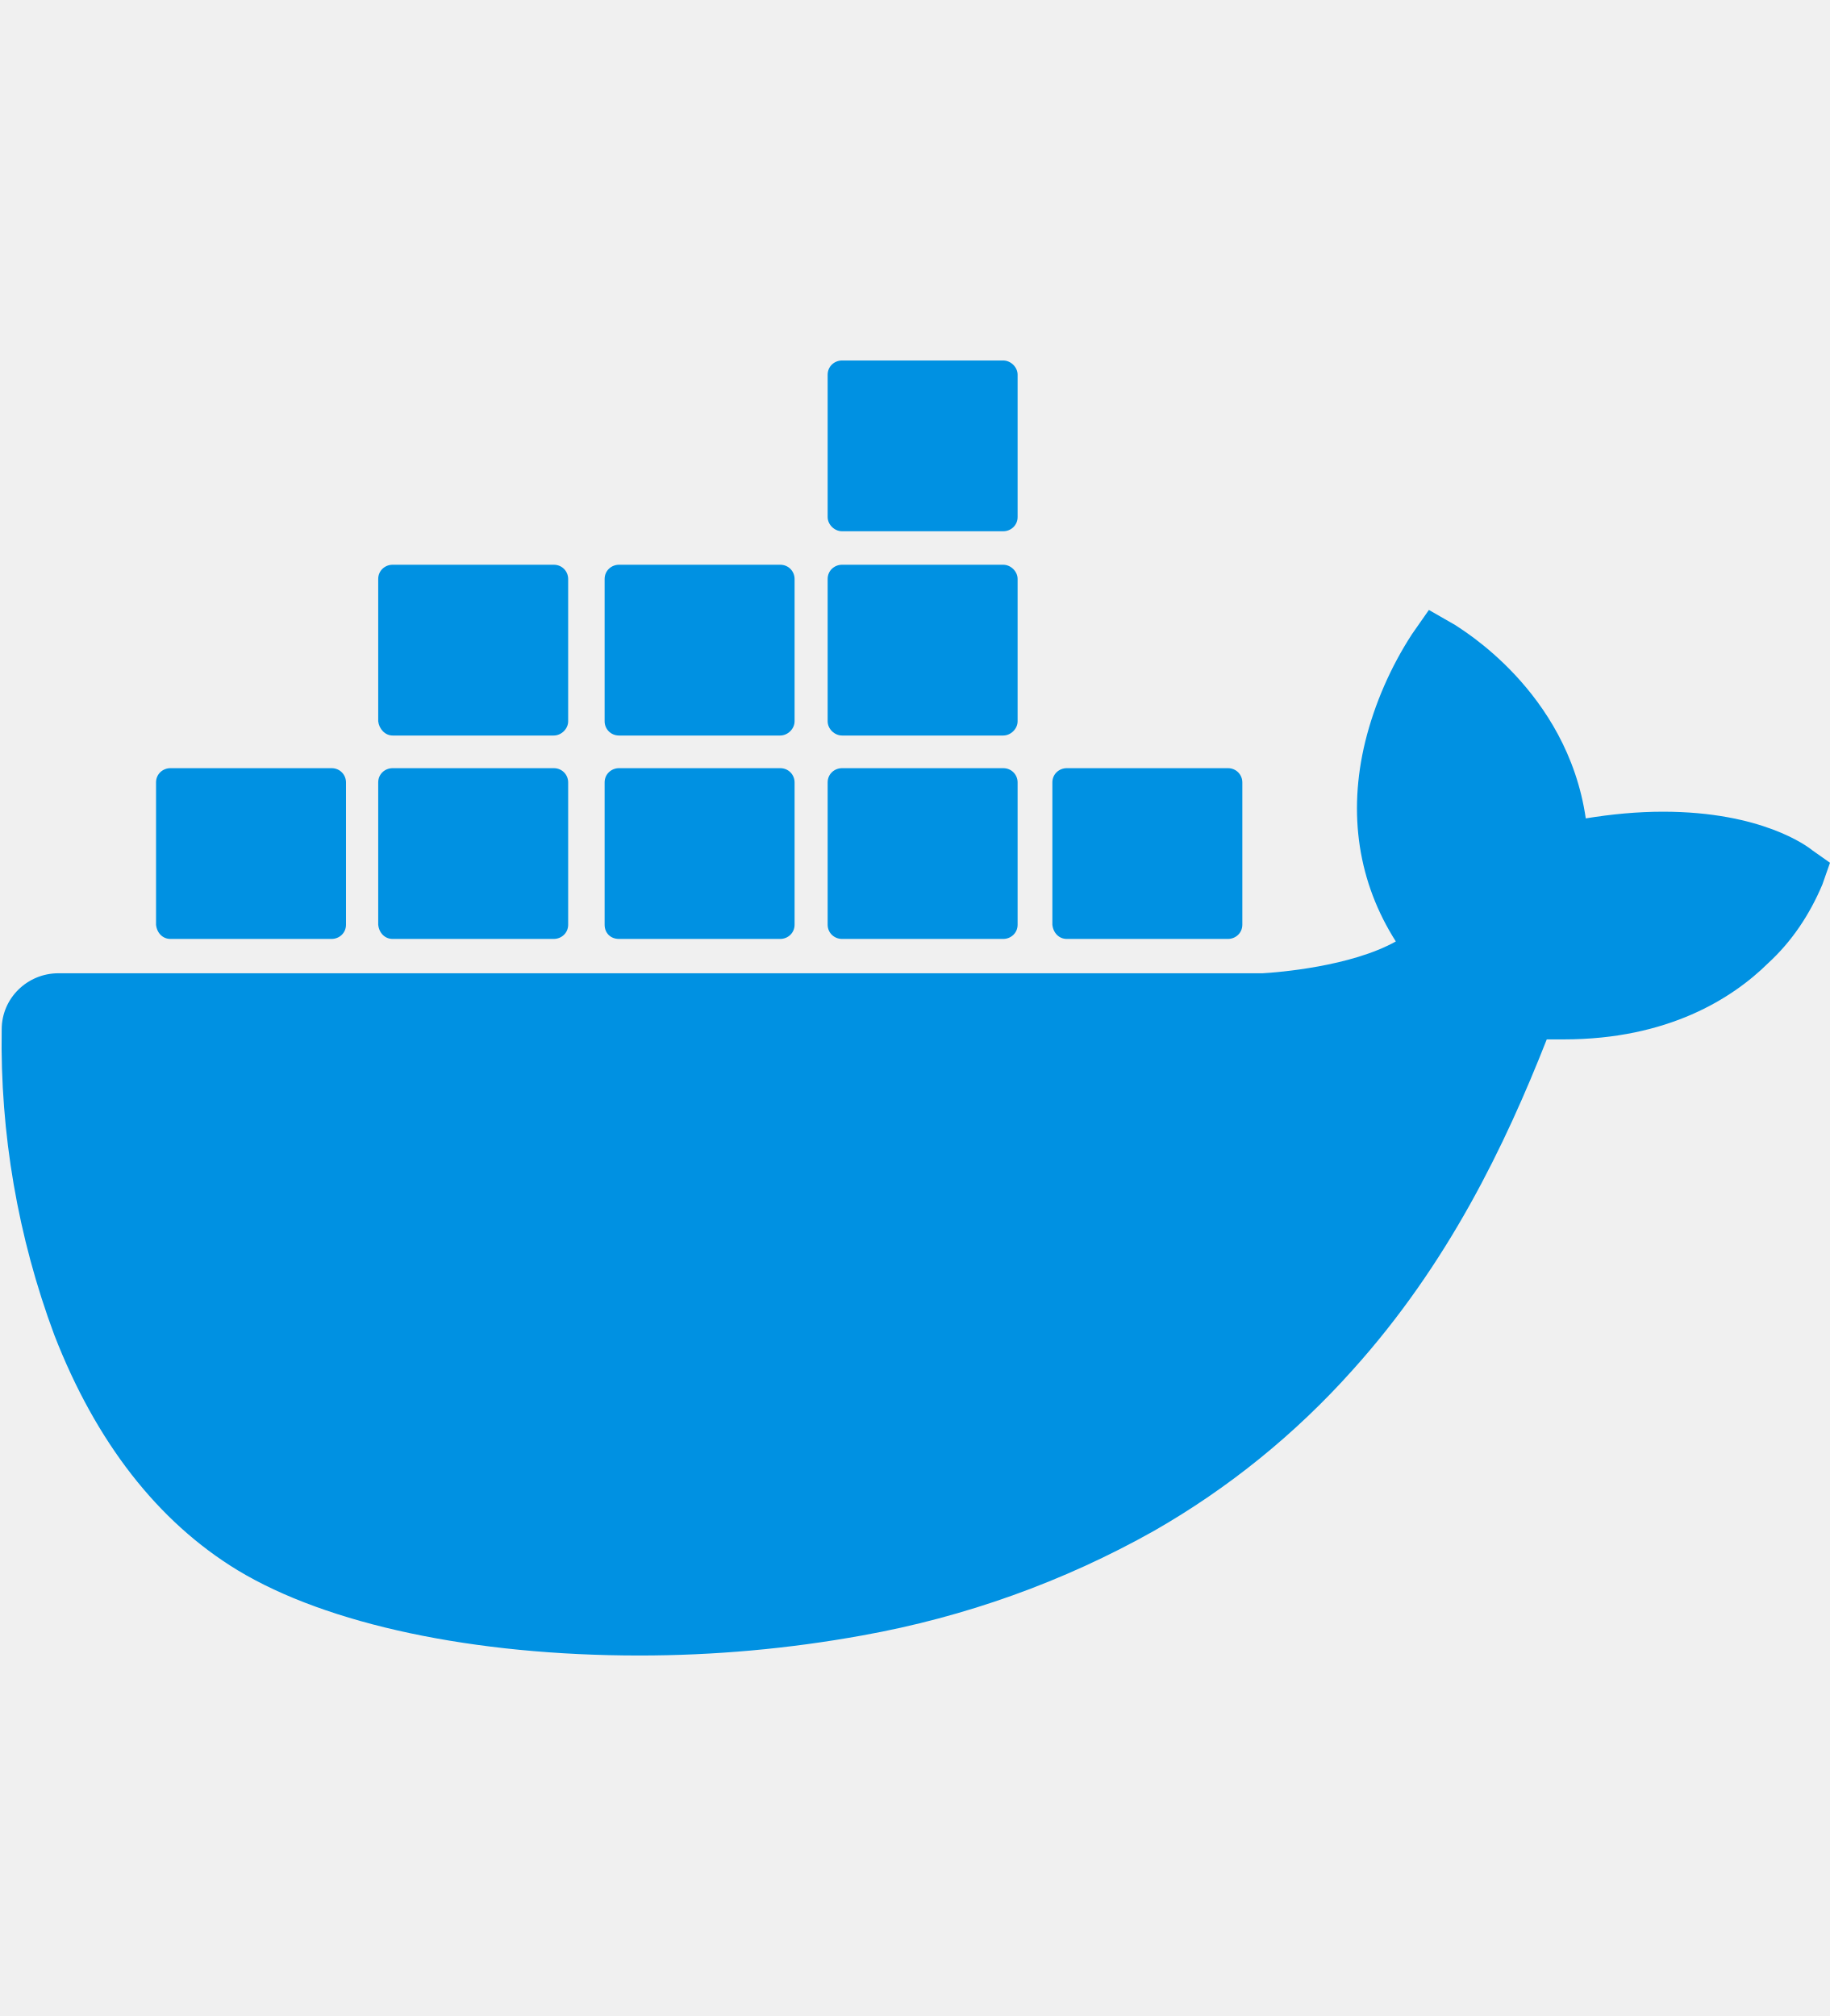
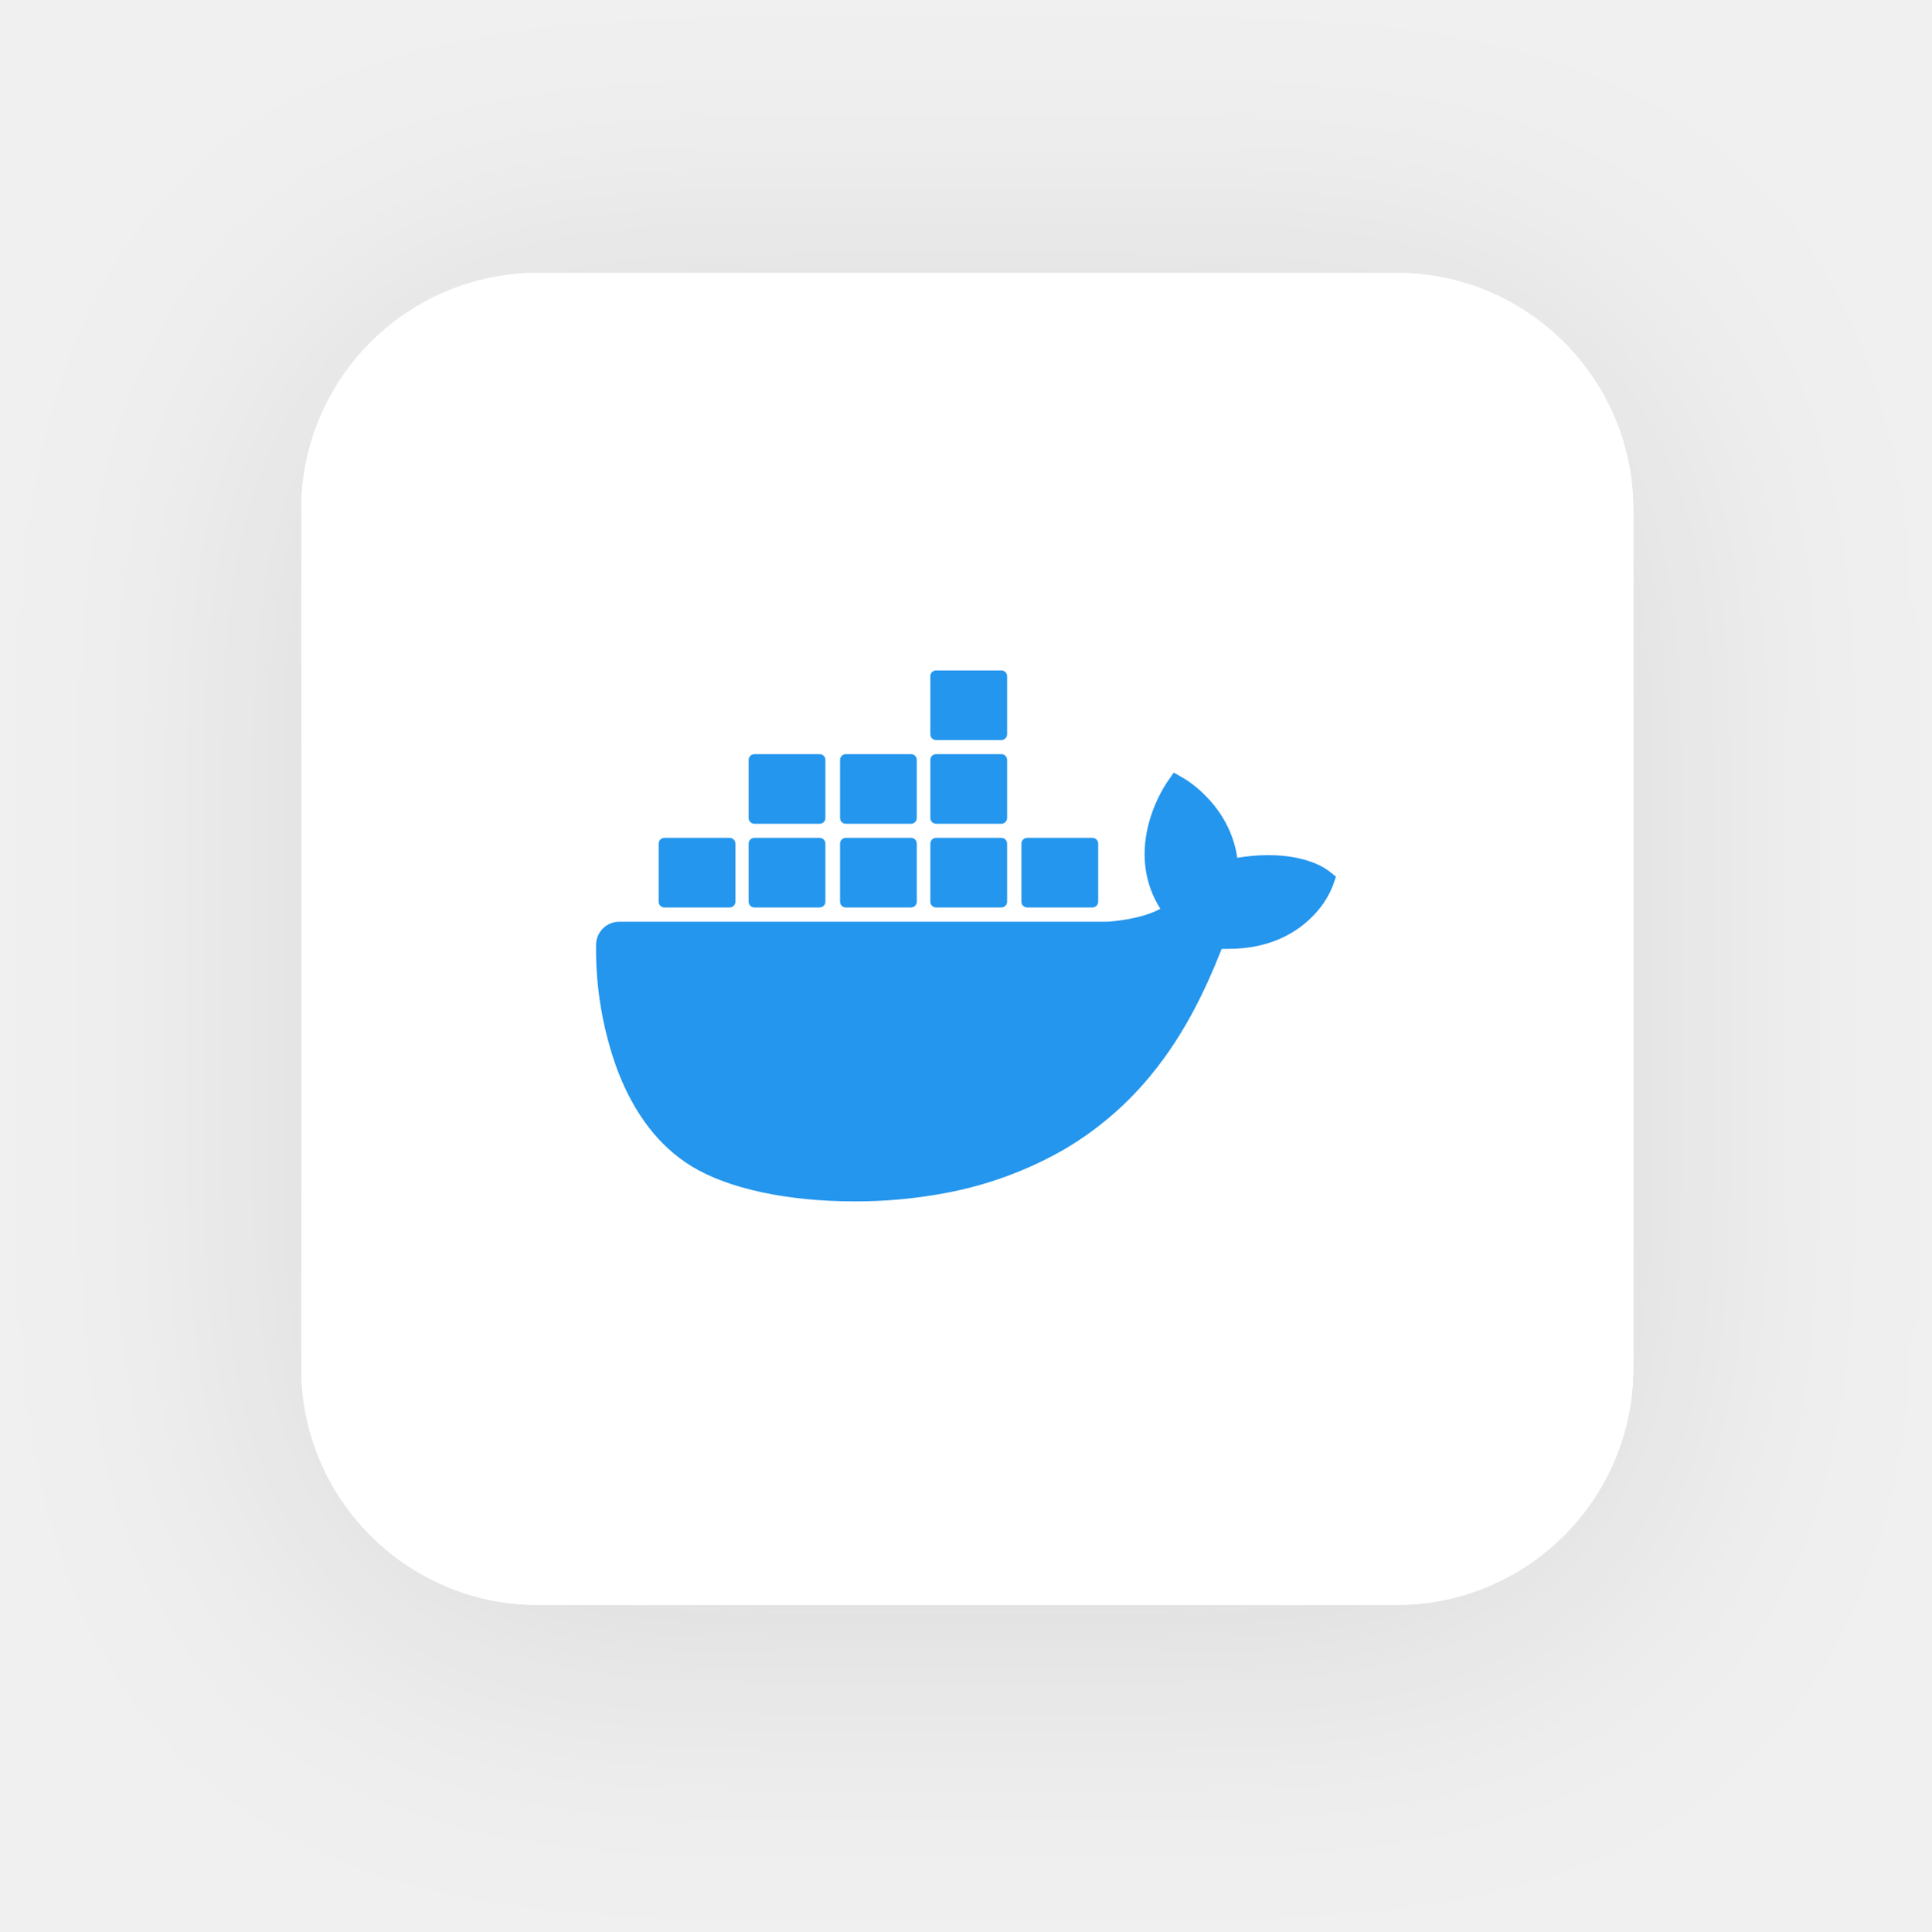
- <svg xmlns="http://www.w3.org/2000/svg" height="2500" viewBox="-.557 117.607 598.543 423.631" width="2269">
-   <g fill="#0091e2">
-     <path d="m592.162 277.804c-1.664-1.37-16.642-12.597-48.815-12.597-8.321 0-16.92.822-25.24 2.191-6.102-41.898-41.327-62.162-42.714-63.257l-8.598-4.93-5.547 7.942c-6.934 10.68-12.204 22.729-15.255 35.052-5.824 23.824-2.219 46.279 9.985 65.447-14.7 8.216-38.553 10.133-43.545 10.406h-393.853c-10.262 0-18.583 8.216-18.583 18.348-.554 33.956 5.27 67.912 17.197 99.951 13.59 35.052 33.838 61.067 59.91 76.95 29.4 17.799 77.383 27.931 131.468 27.931 24.408 0 48.815-2.19 72.946-6.572 33.56-6.025 65.734-17.526 95.412-34.23a260.485 260.485 0 0 0 64.902-52.577c31.342-34.778 49.925-73.663 63.515-108.167h5.547c34.116 0 55.195-13.418 66.844-24.92 7.766-7.12 13.59-15.882 17.751-25.74l2.497-7.12z" />
-     <path d="m55.193 306.83h52.698c2.497 0 4.716-1.916 4.716-4.654v-46.553c0-2.465-1.942-4.655-4.716-4.655h-52.698c-2.496 0-4.715 1.916-4.715 4.655v46.553c.277 2.738 2.219 4.655 4.715 4.655zm72.668 0h52.699c2.496 0 4.715-1.916 4.715-4.654v-46.553c0-2.465-1.942-4.655-4.715-4.655h-52.7c-2.496 0-4.715 1.916-4.715 4.655v46.553c.278 2.738 2.22 4.655 4.715 4.655m74.055 0h52.699c2.496 0 4.715-1.917 4.715-4.655v-46.553c0-2.465-1.942-4.655-4.715-4.655h-52.699c-2.496 0-4.715 1.916-4.715 4.655v46.553c0 2.738 1.942 4.655 4.715 4.655zm72.946 0h52.699c2.496 0 4.715-1.917 4.715-4.655v-46.553c0-2.465-1.942-4.655-4.715-4.655h-52.699c-2.496 0-4.715 1.916-4.715 4.655v46.553c0 2.738 2.219 4.655 4.715 4.655zm-147-66.543h52.698c2.496 0 4.715-2.19 4.715-4.655v-46.553c0-2.465-1.942-4.656-4.715-4.656h-52.699c-2.496 0-4.715 1.917-4.715 4.656v46.553c.278 2.464 2.22 4.655 4.715 4.655m74.055 0h52.699c2.496 0 4.715-2.19 4.715-4.655v-46.553c0-2.465-1.942-4.656-4.715-4.656h-52.699c-2.496 0-4.715 1.917-4.715 4.656v46.553c0 2.464 1.942 4.655 4.715 4.655m72.946 0h52.699c2.496 0 4.715-2.19 4.715-4.655v-46.553c0-2.465-2.22-4.656-4.715-4.656h-52.699c-2.496 0-4.715 1.917-4.715 4.656v46.553c0 2.464 2.219 4.655 4.715 4.655m0-66.817h52.699c2.496 0 4.715-1.917 4.715-4.655v-46.553c0-2.465-2.22-4.656-4.715-4.656h-52.699c-2.496 0-4.715 1.917-4.715 4.656v46.553c0 2.464 2.219 4.655 4.715 4.655m73.5 133.36h52.699c2.496 0 4.715-1.917 4.715-4.655v-46.553c0-2.465-1.941-4.655-4.715-4.655h-52.698c-2.497 0-4.716 1.916-4.716 4.655v46.553c.278 2.738 2.22 4.655 4.716 4.655" />
+ <svg xmlns="http://www.w3.org/2000/svg" width="261" height="261" viewBox="0 0 261 261" fill="none">
+   <g filter="url(#filter0_d_22_657)">
+     <rect x="40.724" y="36.891" width="180" height="180" rx="32" fill="white" />
+     <rect x="41.224" y="37.391" width="179" height="179" rx="31.5" stroke="white" />
  </g>
+   <path d="M179.566 117.694C179.295 117.479 176.763 115.567 171.424 115.567C170.014 115.573 168.607 115.694 167.217 115.929C166.183 108.846 160.327 105.392 160.065 105.237L158.631 104.411L157.688 105.771C156.507 107.599 155.645 109.614 155.139 111.731C154.183 115.774 154.764 119.572 156.818 122.818C154.338 124.201 150.359 124.541 149.554 124.571H83.683C81.962 124.573 80.566 125.964 80.556 127.684C80.48 133.455 81.457 139.191 83.441 144.61C85.71 150.561 89.086 154.945 93.478 157.627C98.4 160.641 106.396 162.364 115.46 162.364C119.555 162.377 123.642 162.006 127.667 161.257C133.263 160.23 138.648 158.274 143.599 155.47C147.678 153.107 151.35 150.102 154.471 146.57C159.69 140.662 162.799 134.082 165.111 128.235H166.033C171.747 128.235 175.26 125.949 177.198 124.033C178.486 122.811 179.491 121.322 180.143 119.671L180.552 118.474L179.566 117.694Z" fill="#2496ED" />
+   <path d="M89.788 122.642H98.615C99.041 122.642 99.386 122.297 99.386 121.871V114.009C99.388 113.583 99.045 113.236 98.62 113.234C98.618 113.234 98.617 113.234 98.615 113.234H89.788C89.362 113.234 89.017 113.579 89.017 114.004V114.009V121.871C89.017 122.297 89.362 122.642 89.788 122.642Z" fill="#2496ED" />
+   <path d="M101.952 122.642H110.779C111.205 122.642 111.55 122.297 111.55 121.871V114.009C111.553 113.583 111.209 113.236 110.784 113.234C110.782 113.234 110.781 113.234 110.779 113.234H101.952C101.524 113.234 101.177 113.58 101.177 114.009V121.871C101.18 122.298 101.526 122.642 101.952 122.642Z" fill="#2496ED" />
+   <path d="M114.302 122.642H123.129C123.554 122.642 123.899 122.297 123.899 121.871V114.009C123.902 113.583 123.559 113.236 123.133 113.234C123.131 113.234 123.13 113.234 123.129 113.234H114.301C113.876 113.234 113.531 113.579 113.531 114.004V114.009V121.871C113.531 122.297 113.876 122.642 114.302 122.642Z" fill="#2496ED" />
+   <path d="M126.505 122.642H135.332C135.758 122.642 136.104 122.298 136.107 121.871V114.009C136.107 113.58 135.76 113.234 135.332 113.234H126.505C126.079 113.234 125.734 113.579 125.734 114.004V114.009V121.871C125.734 122.297 126.079 122.642 126.505 122.642Z" fill="#2496ED" />
+   <path d="M101.952 111.33H110.779C111.206 111.328 111.55 110.982 111.55 110.555V102.693C111.55 102.267 111.205 101.922 110.779 101.922H101.952C101.526 101.922 101.18 102.266 101.177 102.693V110.555C101.18 110.982 101.525 111.328 101.952 111.33Z" fill="#2496ED" />
+   <path d="M114.302 111.33H123.129C123.555 111.328 123.899 110.982 123.899 110.555V102.693C123.899 102.267 123.554 101.922 123.129 101.922H114.302C113.876 101.922 113.531 102.267 113.531 102.693V110.555C113.531 110.982 113.875 111.328 114.302 111.33Z" fill="#2496ED" />
+   <path d="M126.505 111.33H135.332C135.759 111.328 136.104 110.982 136.107 110.555V102.693C136.104 102.266 135.758 101.922 135.332 101.922H126.505C126.079 101.922 125.734 102.267 125.734 102.693V110.555C125.734 110.982 126.078 111.328 126.505 111.33Z" fill="#2496ED" />
+   <path d="M126.505 100.015H135.332C135.758 100.015 136.104 99.67 136.107 99.244V91.377C136.104 90.951 135.758 90.606 135.332 90.606H126.505C126.079 90.606 125.734 90.951 125.734 91.377V99.244C125.734 99.669 126.079 100.015 126.505 100.015Z" fill="#2496ED" />
+   <path d="M138.815 122.642H147.642C148.069 122.642 148.415 122.298 148.417 121.871V114.009C148.417 113.58 148.07 113.234 147.642 113.234H138.815C138.389 113.234 138.044 113.579 138.044 114.004V114.009V121.871C138.044 122.297 138.389 122.642 138.815 122.642Z" fill="#2496ED" />
+   <defs>
+     <filter id="filter0_d_22_657" x="0.724" y="0.891" width="260" height="260" filterUnits="userSpaceOnUse" color-interpolation-filters="sRGB">
+       <feFlood flood-opacity="0" result="BackgroundImageFix" />
+       <feColorMatrix in="SourceAlpha" type="matrix" values="0 0 0 0 0 0 0 0 0 0 0 0 0 0 0 0 0 0 127 0" result="hardAlpha" />
+       <feOffset dy="4" />
+       <feGaussianBlur stdDeviation="20" />
+       <feComposite in2="hardAlpha" operator="out" />
+       <feColorMatrix type="matrix" values="0 0 0 0 0.037 0 0 0 0 0.035 0 0 0 0 0.048 0 0 0 0.1 0" />
+       <feBlend mode="normal" in2="BackgroundImageFix" result="effect1_dropShadow_22_657" />
+       <feBlend mode="normal" in="SourceGraphic" in2="effect1_dropShadow_22_657" result="shape" />
+     </filter>
+   </defs>
</svg>
